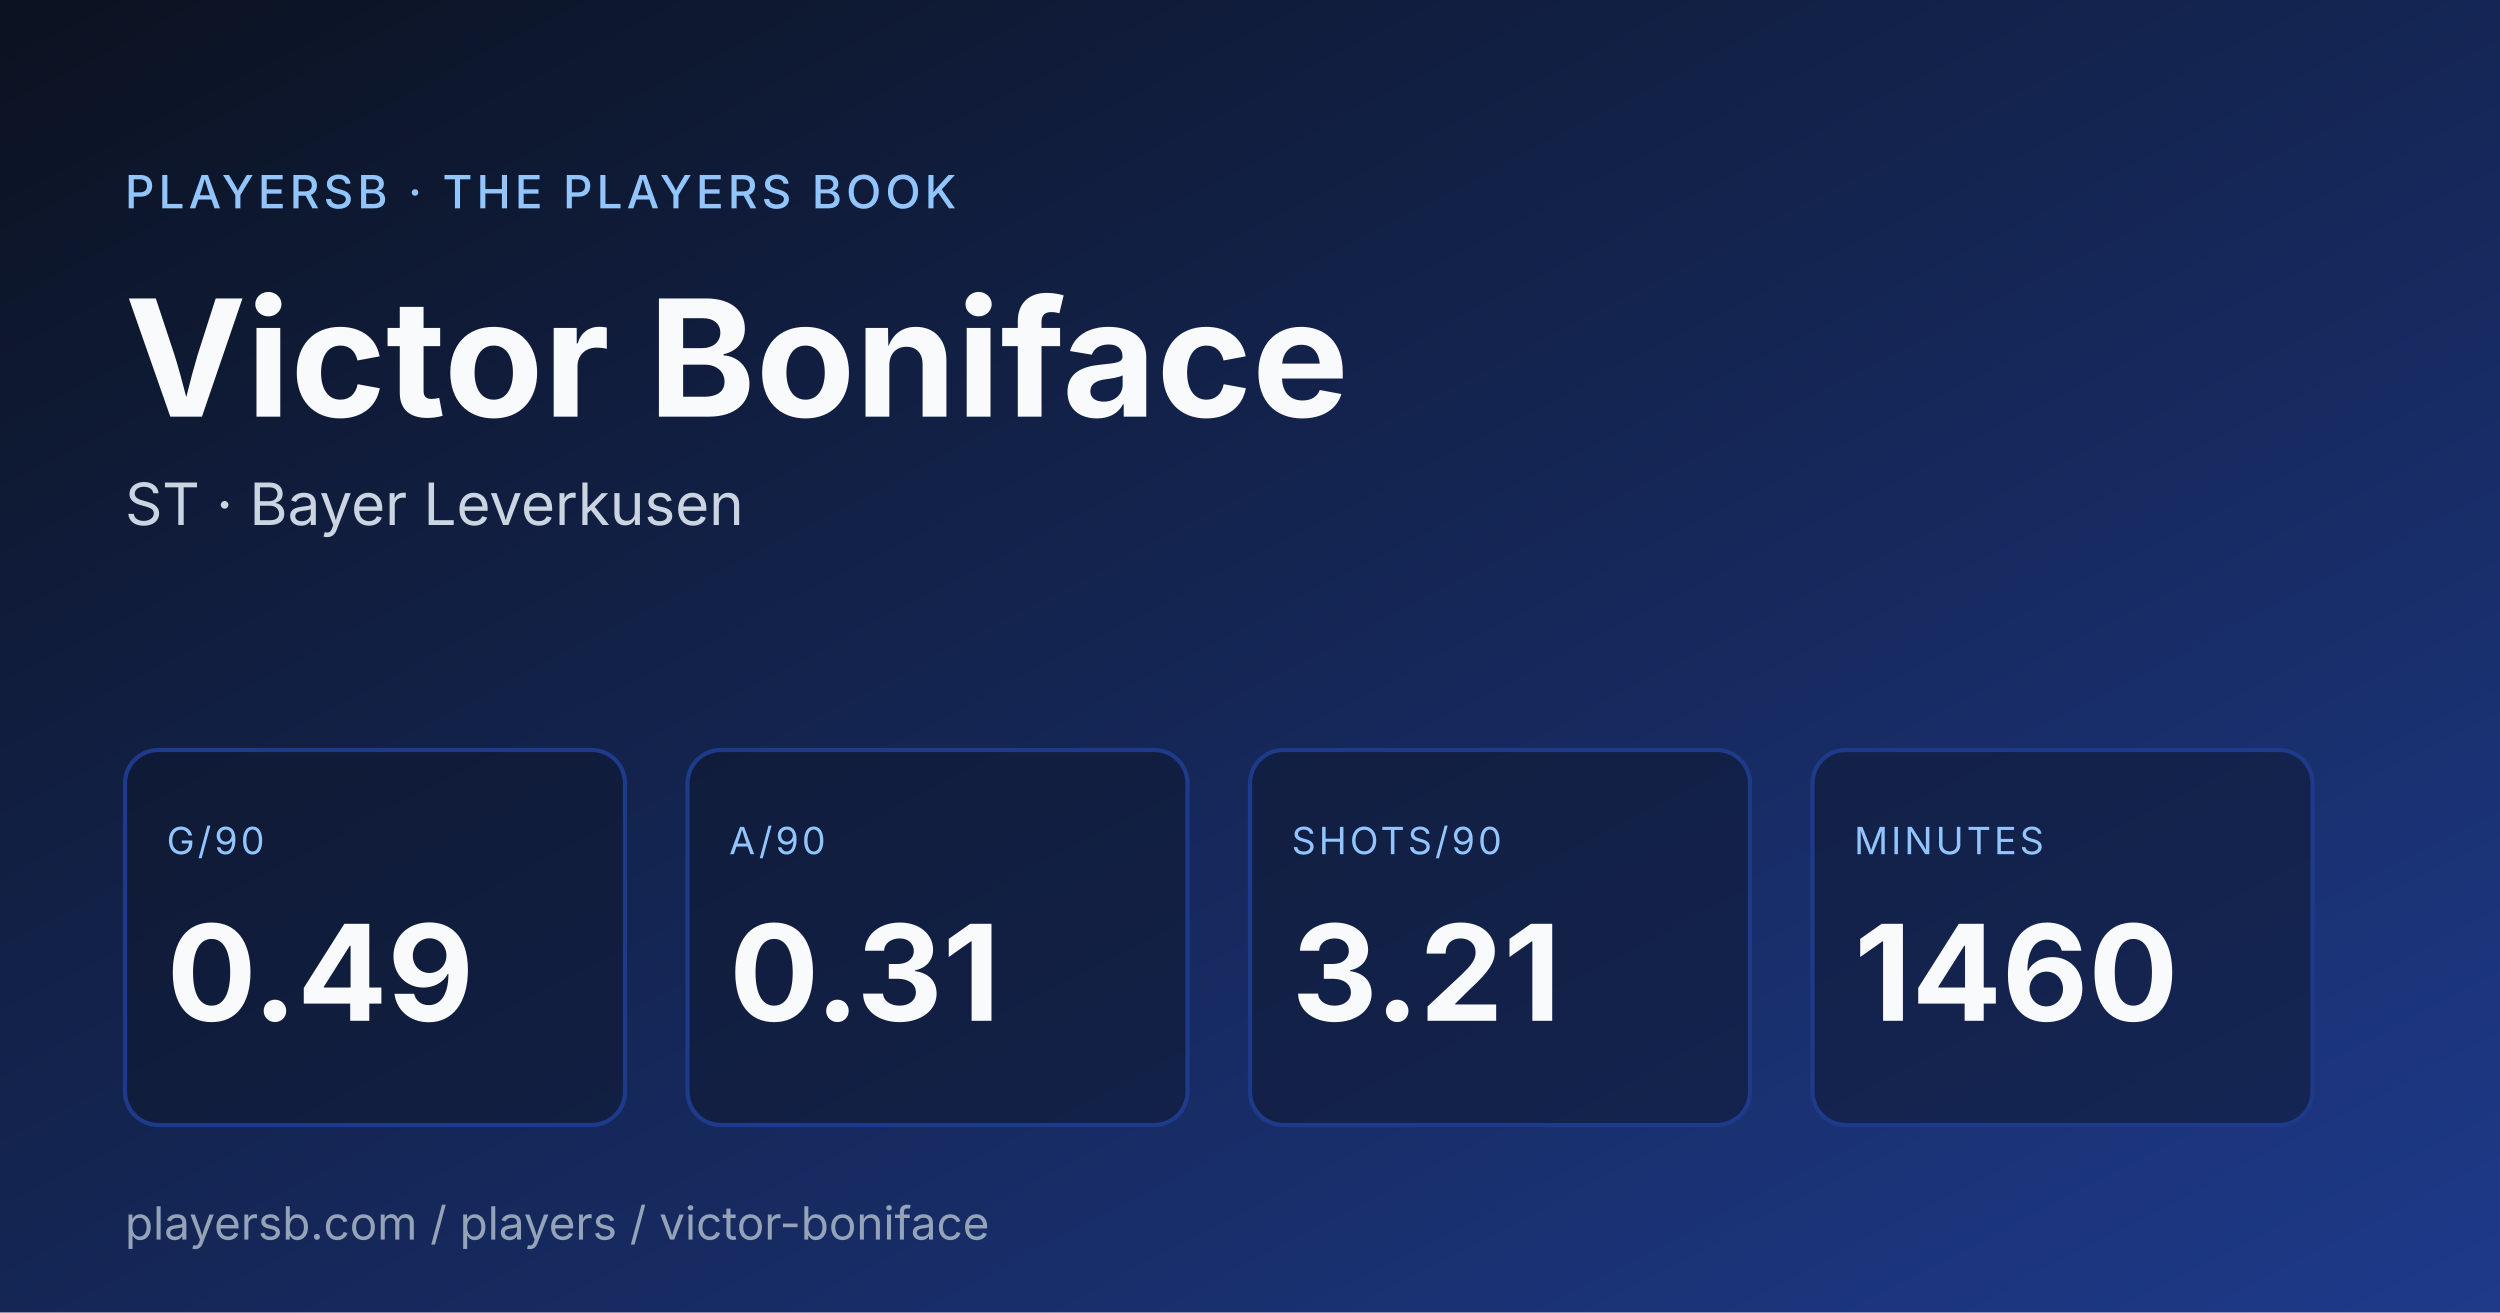
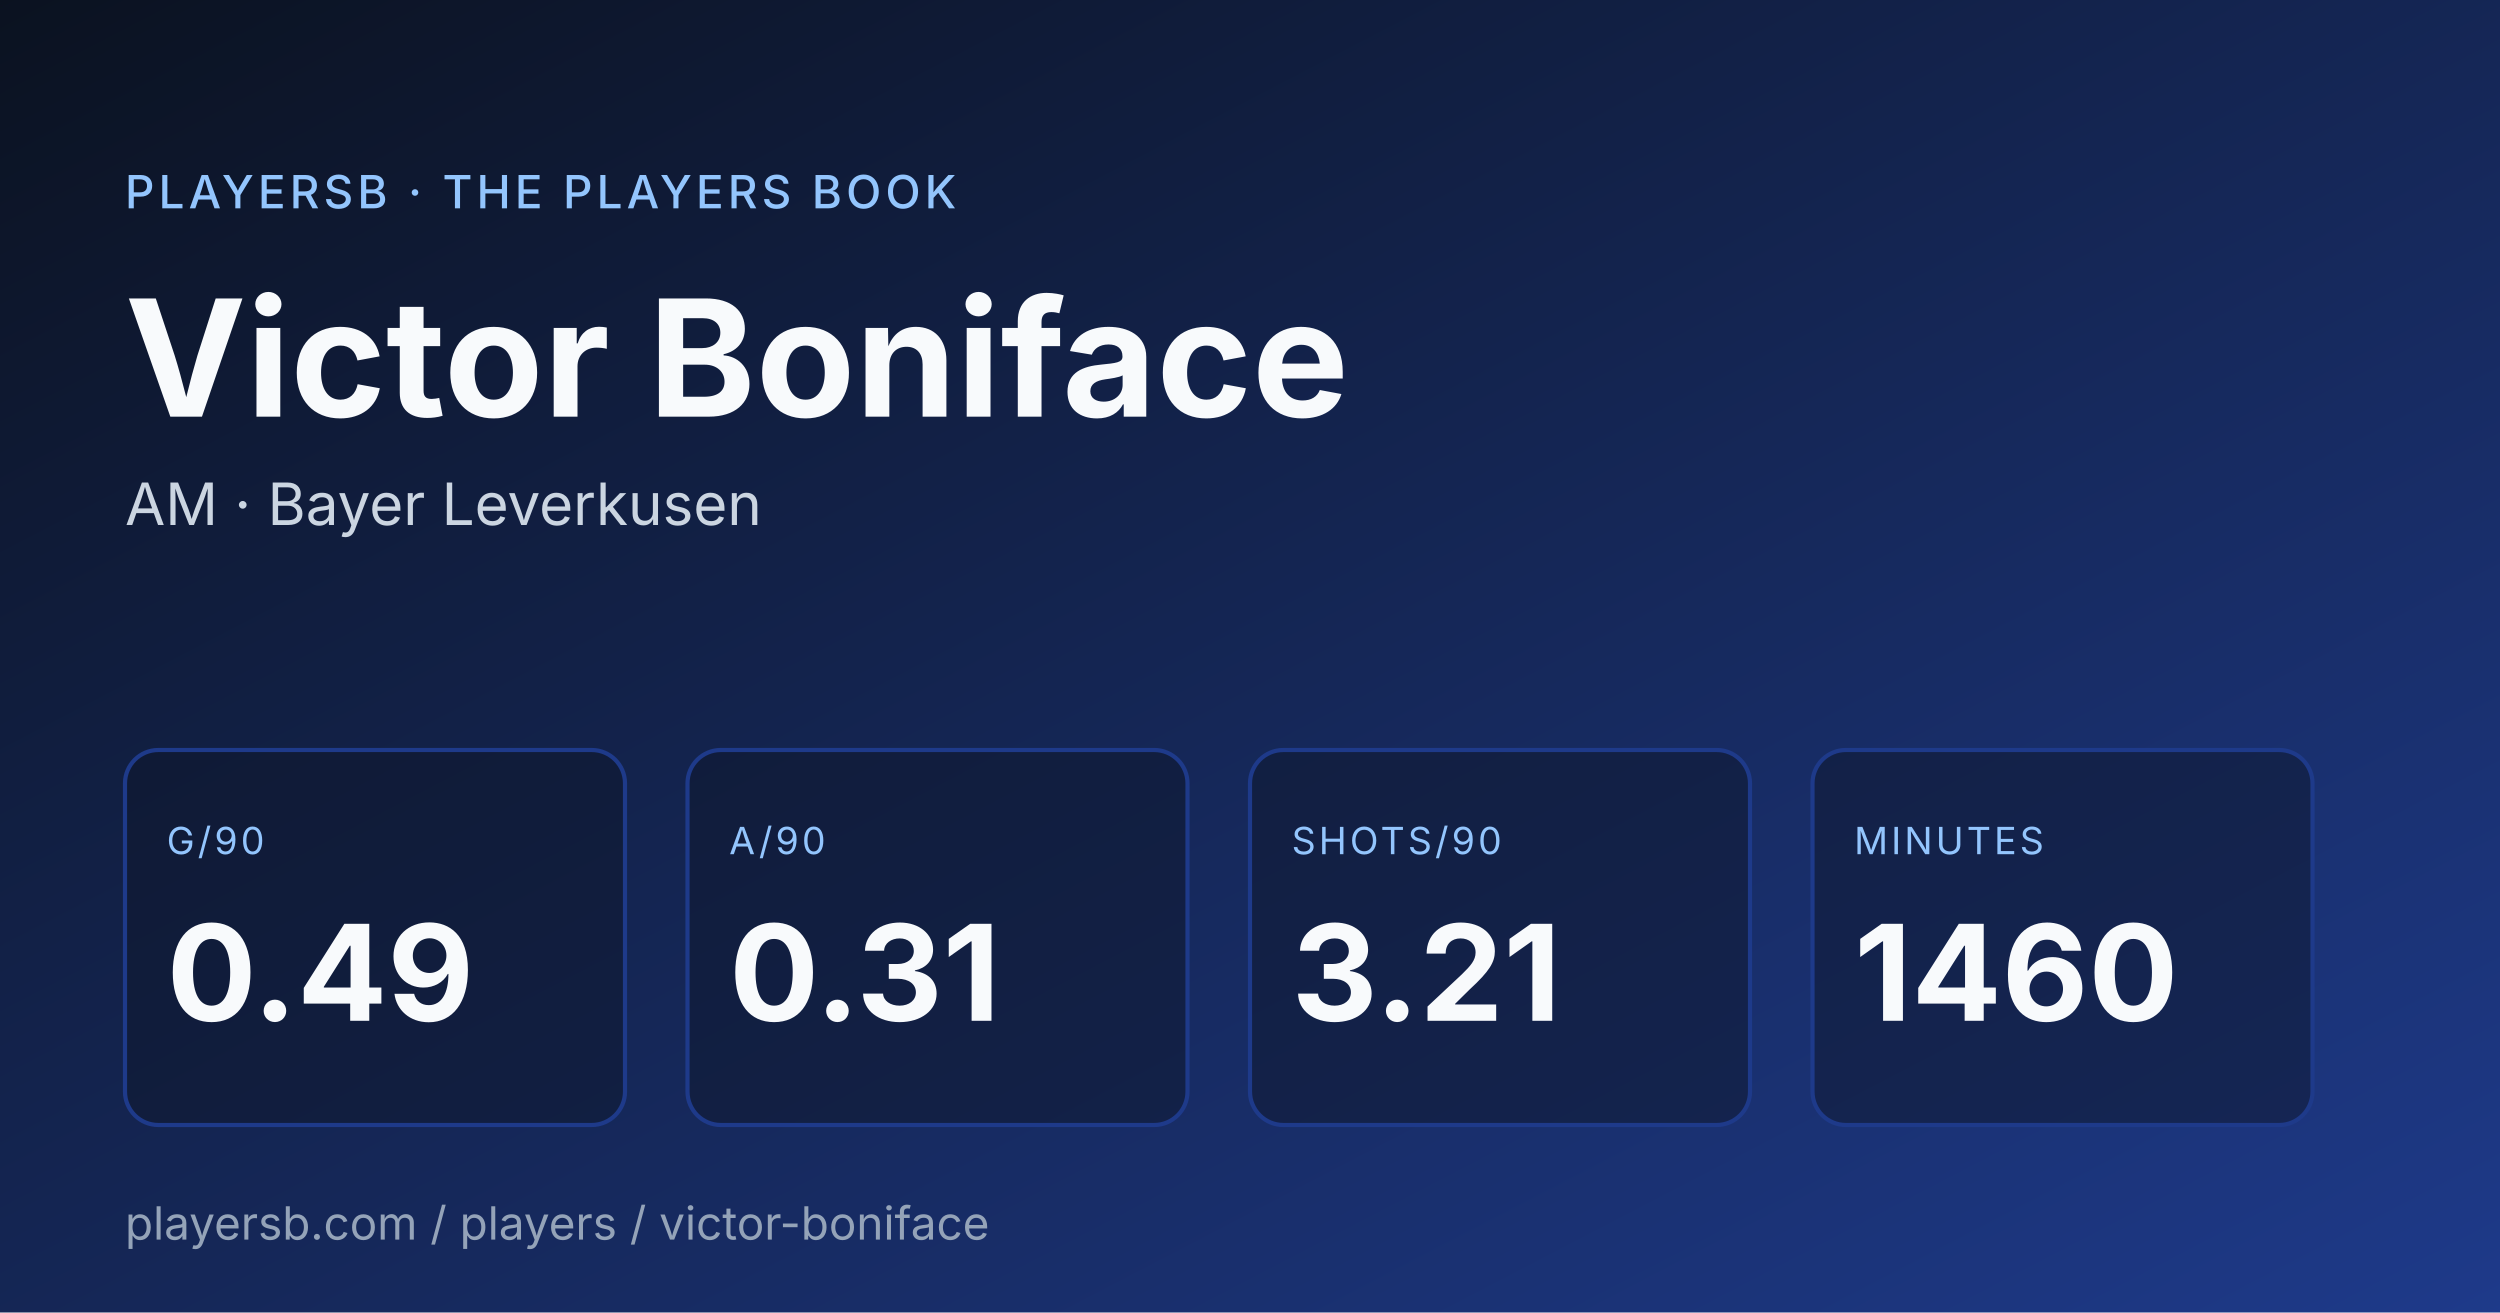
<svg xmlns="http://www.w3.org/2000/svg" width="1200" height="630" viewBox="0 0 1200 630" role="img" aria-label="PlayersB share card for Victor Boniface">
  <defs>
    <linearGradient id="bg" x1="0" y1="0" x2="1" y2="1">
      <stop offset="0%" stop-color="#0b1220" />
      <stop offset="100%" stop-color="#1e3a8a" />
    </linearGradient>
  </defs>
  <rect width="1200" height="630" fill="url(#bg)" />
  <g font-family="Inter, system-ui, sans-serif" fill="#f8fafc">
    <text x="60" y="100" font-size="22" font-weight="500" fill="#93c5fd" letter-spacing="2">PLAYERSB · THE PLAYERS BOOK</text>
    <text x="60" y="200" font-size="78" font-weight="700">Victor Boniface</text>
-     <text x="60" y="252" font-size="28" fill="#cbd5e1">ST · Bayer Leverkusen</text>
+     <text x="60" y="252" font-size="28" fill="#cbd5e1">AM · Bayer Leverkusen</text>
    <g transform="translate(60, 360)">
      <rect width="240" height="180" rx="16" fill="#0f172a" fill-opacity="0.5" stroke="#1e3a8a" stroke-width="2" />
      <text x="20" y="50" font-size="18" fill="#93c5fd" letter-spacing="1.5">G/90</text>
      <text x="20" y="130" font-size="64" font-weight="700">0.49</text>
    </g>
    <g transform="translate(330, 360)">
      <rect width="240" height="180" rx="16" fill="#0f172a" fill-opacity="0.5" stroke="#1e3a8a" stroke-width="2" />
      <text x="20" y="50" font-size="18" fill="#93c5fd" letter-spacing="1.5">A/90</text>
      <text x="20" y="130" font-size="64" font-weight="700">0.31</text>
    </g>
    <g transform="translate(600, 360)">
      <rect width="240" height="180" rx="16" fill="#0f172a" fill-opacity="0.5" stroke="#1e3a8a" stroke-width="2" />
      <text x="20" y="50" font-size="18" fill="#93c5fd" letter-spacing="1.5">SHOTS/90</text>
      <text x="20" y="130" font-size="64" font-weight="700">3.21</text>
    </g>
    <g transform="translate(870, 360)">
      <rect width="240" height="180" rx="16" fill="#0f172a" fill-opacity="0.5" stroke="#1e3a8a" stroke-width="2" />
      <text x="20" y="50" font-size="18" fill="#93c5fd" letter-spacing="1.5">MINUTES</text>
      <text x="20" y="130" font-size="64" font-weight="700">1460</text>
    </g>
    <text x="60" y="595" font-size="22" fill="#94a3b8">playersb.com / players / victor-boniface</text>
  </g>
</svg>
